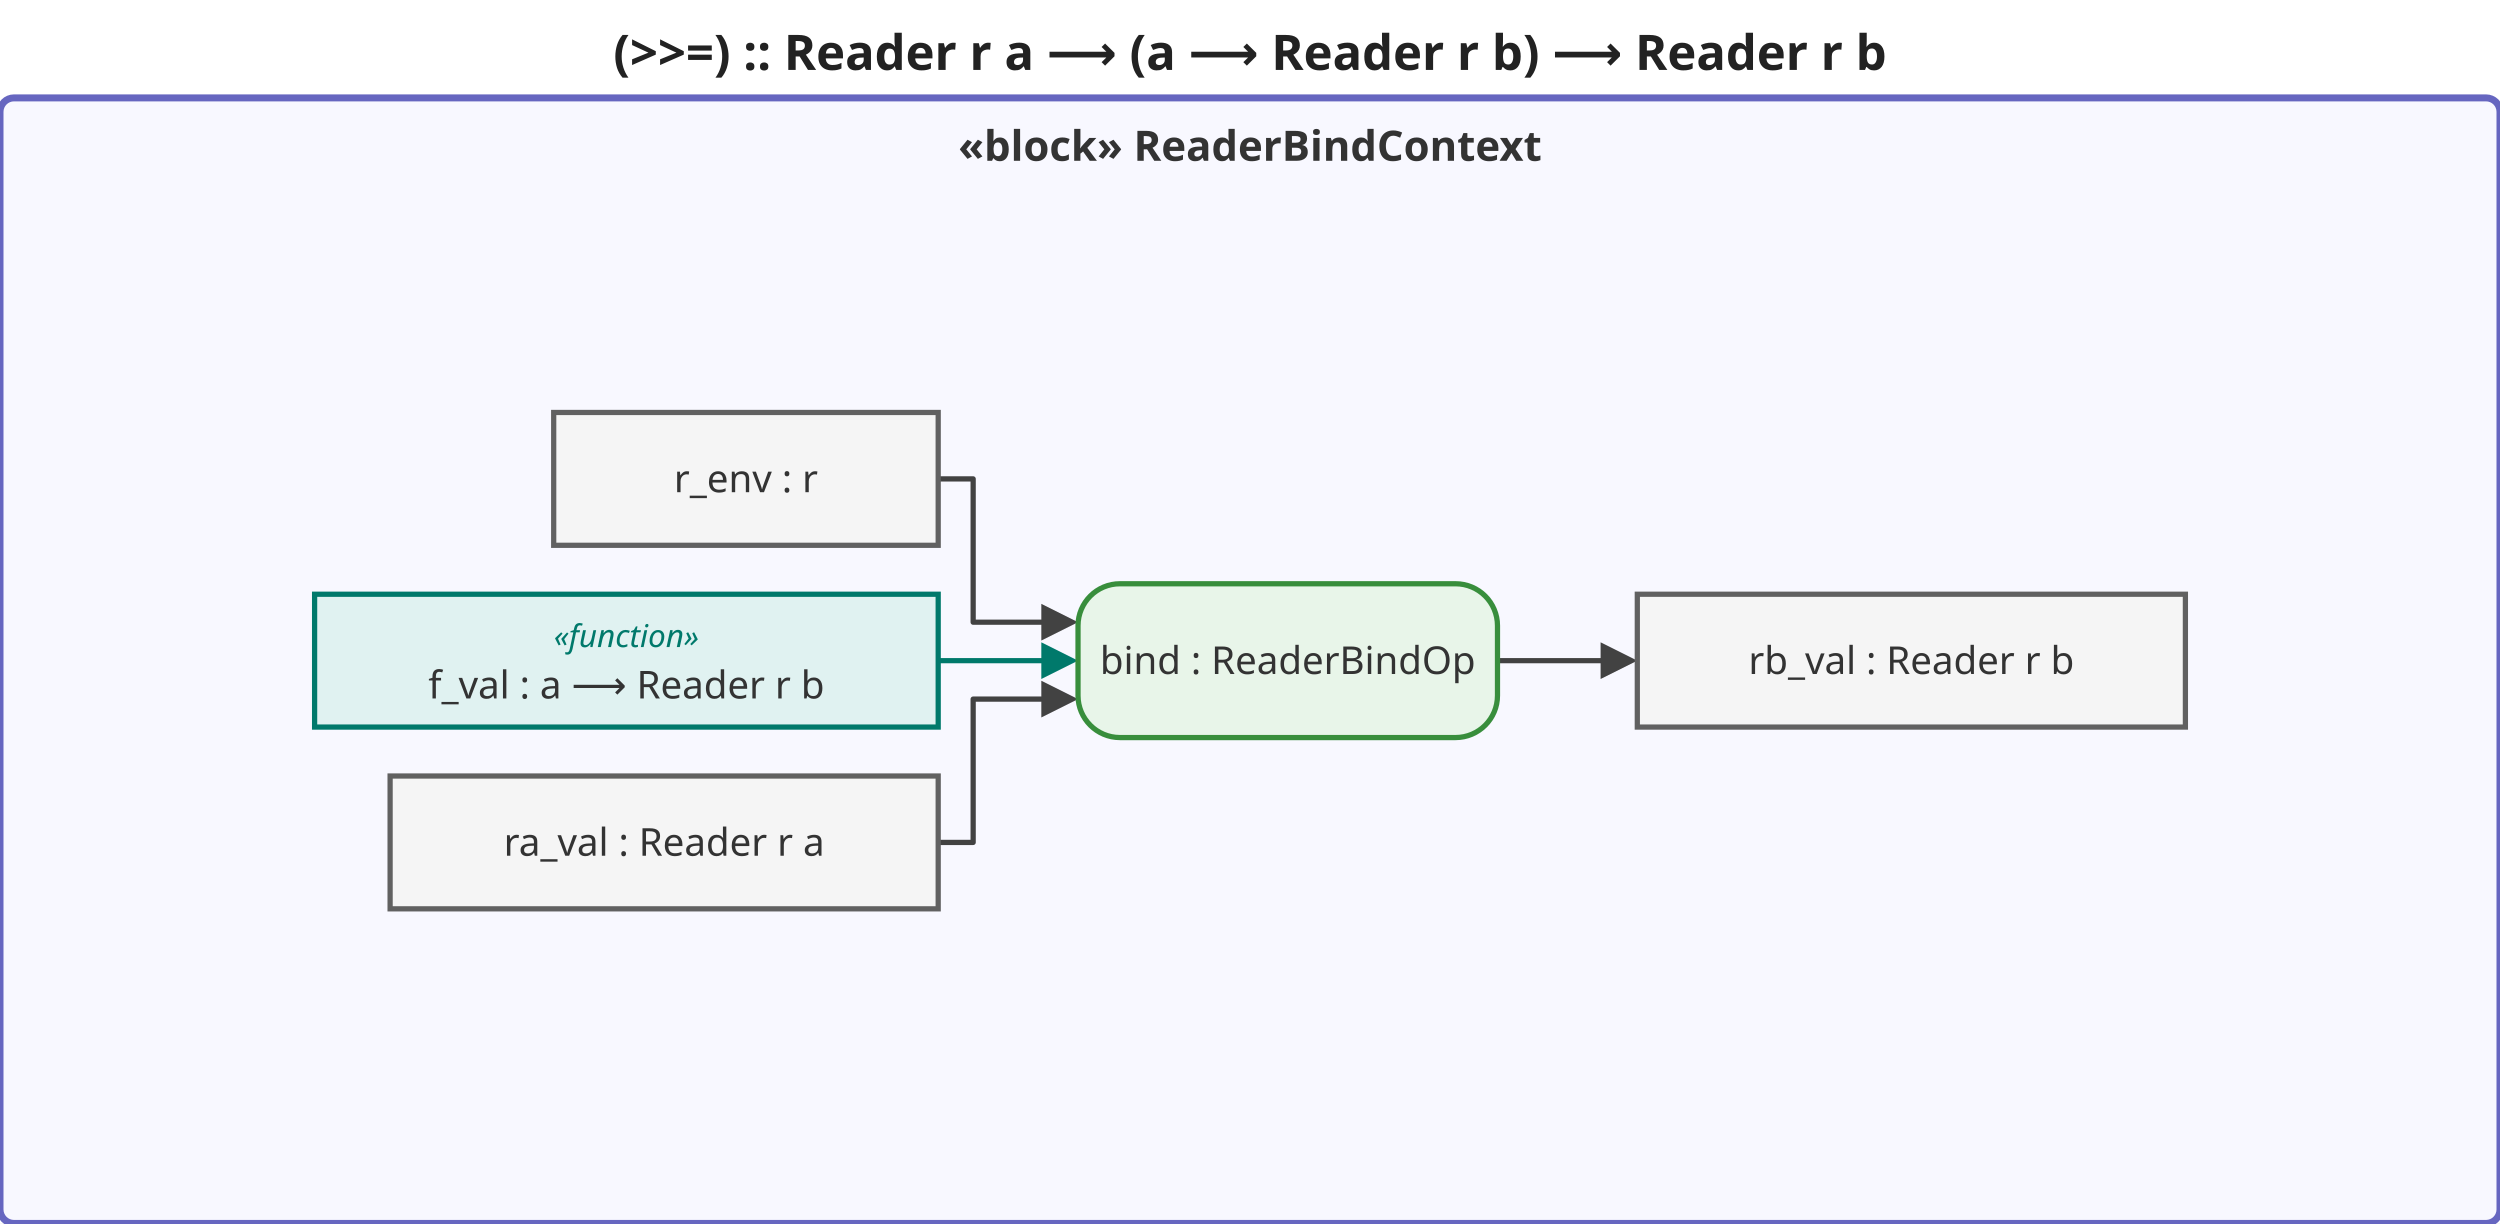
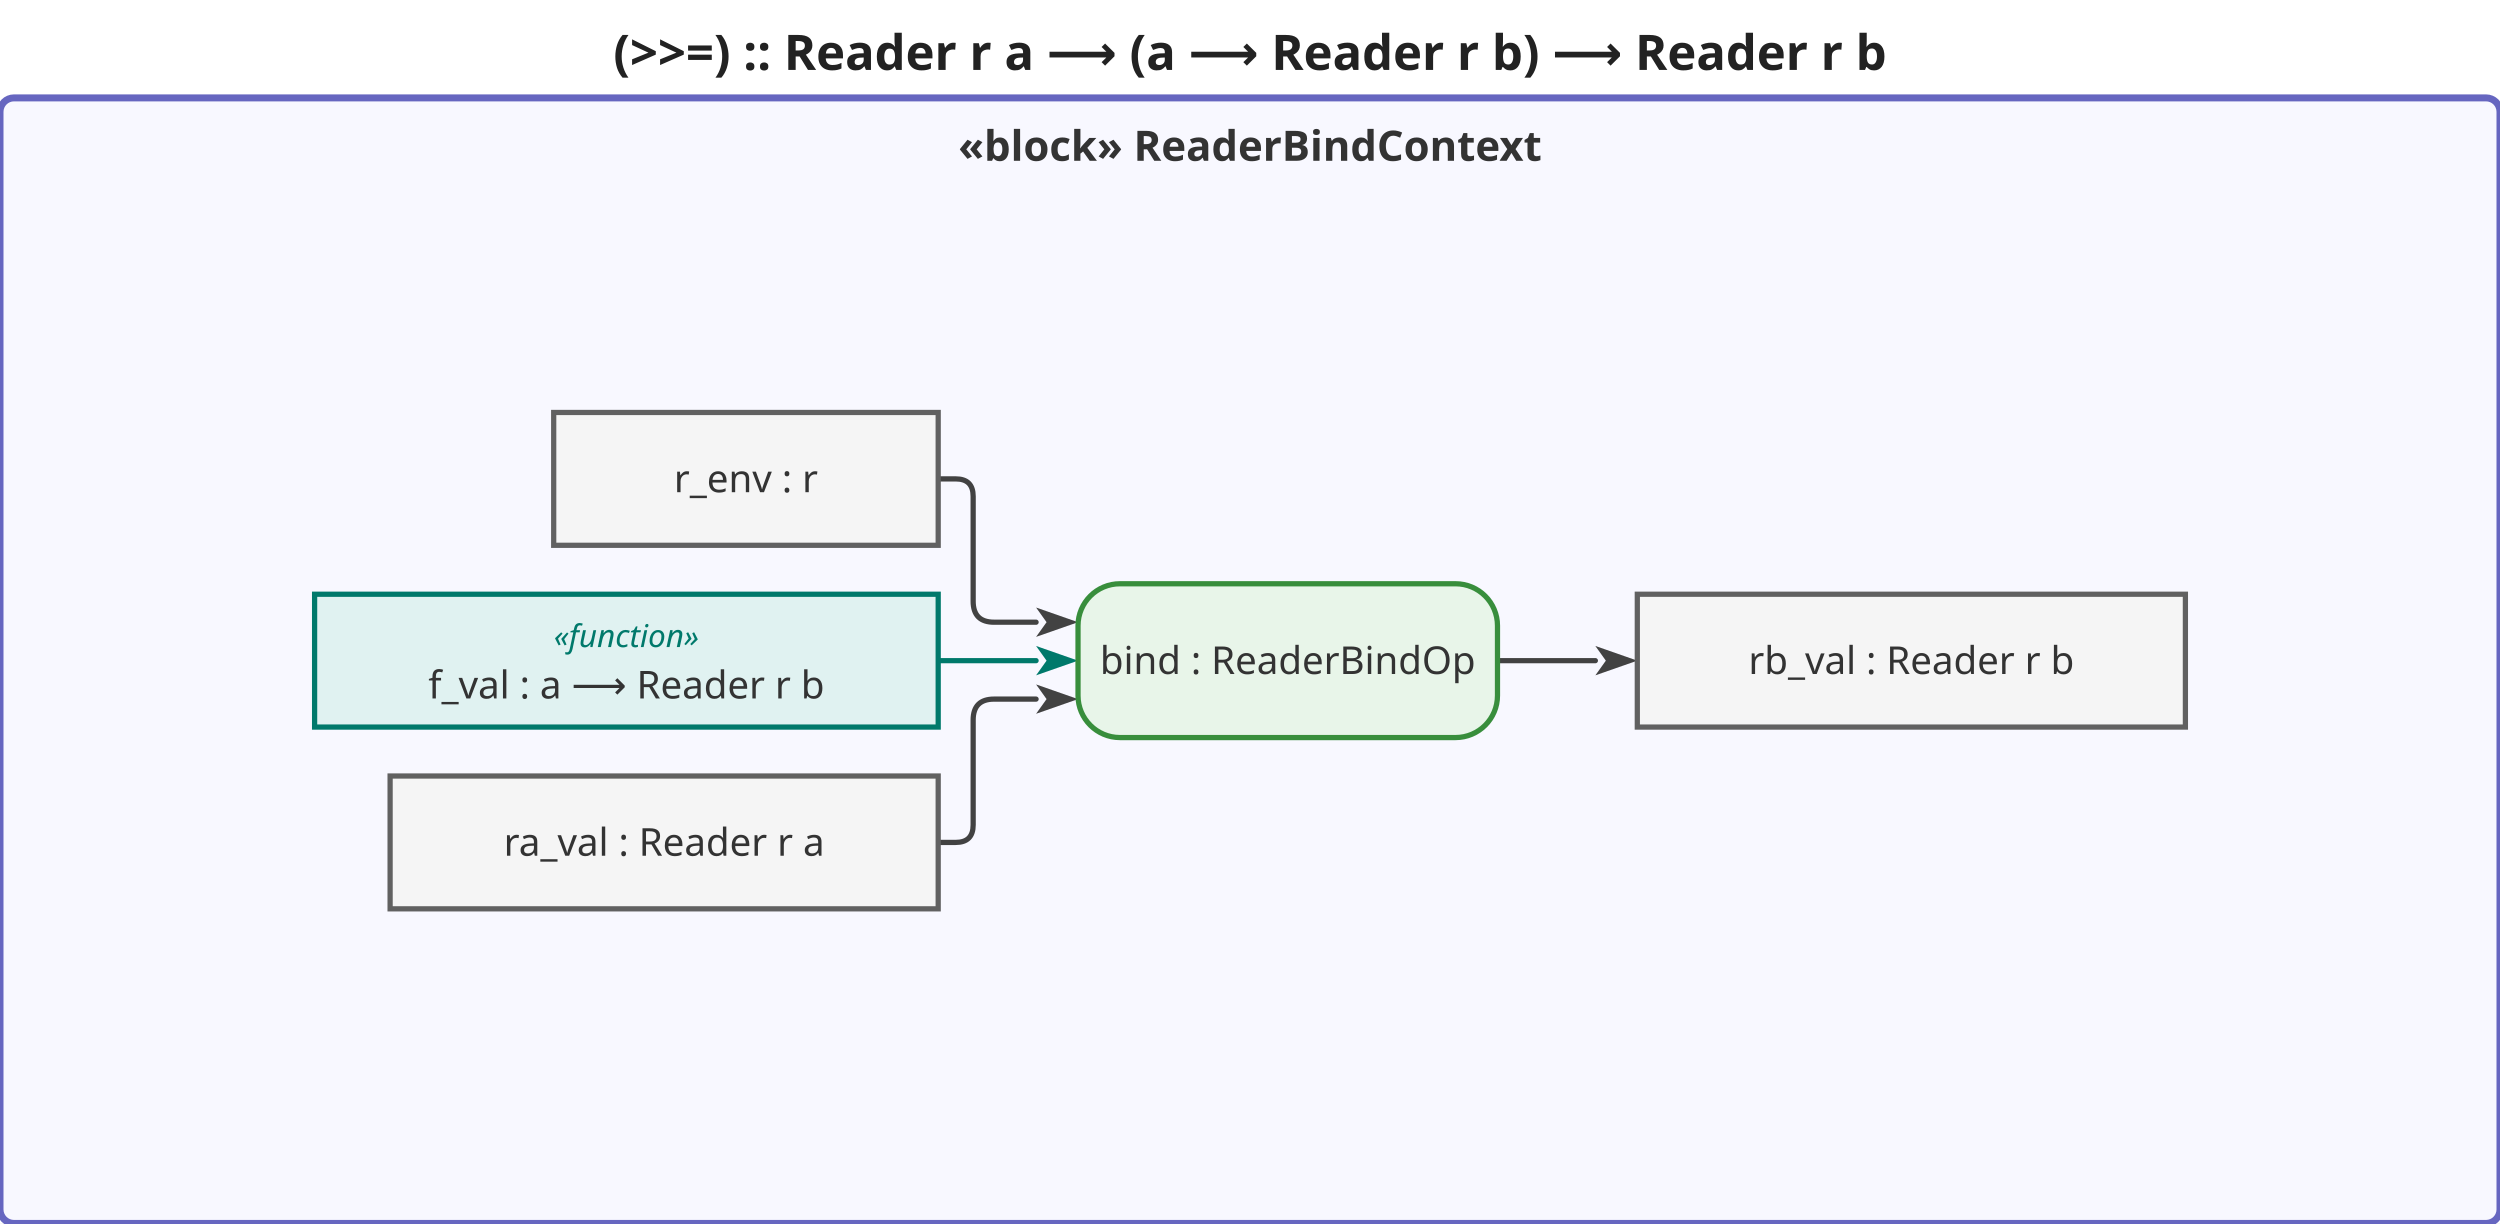
<svg xmlns="http://www.w3.org/2000/svg" viewBox="0 0 715.2 350" width="715.2" height="350">
  <defs>
-     <marker id="arrowFilled" viewBox="0 0 10 10" refX="0" refY="5" markerWidth="7" markerHeight="7" orient="auto-start-reverse">
-       <path d="M0,0 L10,5 L0,10 z" fill="#424242" />
+     <marker id="arrowFilled" viewBox="0 0 10 10" refX="0" refY="5" markerWidth="8" markerHeight="8" orient="auto-start-reverse">
+       <path d="M0,1.5 L10,5 L0,8.5 L2.5,5 Z" fill="#424242" />
    </marker>
-     <marker id="arrowOpen" viewBox="0 0 10 10" refX="0" refY="5" markerWidth="7" markerHeight="7" orient="auto-start-reverse">
-       <path d="M0,0 L10,5 L0,10" fill="none" stroke="#424242" stroke-width="1.5" />
+     <marker id="arrowOpen" viewBox="0 0 10 10" refX="0" refY="5" markerWidth="8" markerHeight="8" orient="auto-start-reverse">
+       <path d="M0,1.5 L10,5 L0,8.5" fill="none" stroke="#424242" stroke-width="1.25" />
    </marker>
-     <marker id="arrowHof" viewBox="0 0 10 10" refX="0" refY="5" markerWidth="7" markerHeight="7" orient="auto-start-reverse">
-       <path d="M0,0 L10,5 L0,10 z" fill="#00796b" />
+     <marker id="arrowHof" viewBox="0 0 10 10" refX="0" refY="5" markerWidth="8" markerHeight="8" orient="auto-start-reverse">
+       <path d="M0,1.5 L10,5 L0,8.5 L2.5,5 Z" fill="#00796b" />
    </marker>
  </defs>
  <rect width="715.2" height="350" fill="white" />
  <text x="357.6" y="20" text-anchor="middle" font-size="14" font-weight="bold" font-family="sans-serif" fill="#222">(&gt;&gt;=) :: Reader r a ⟶ (a ⟶ Reader r b) ⟶ Reader r b</text>
  <g transform="translate(0,28)">
    <rect x="0" y="0" width="715.2" height="322" rx="4" fill="#f8f8ff" stroke="#6666c0" stroke-width="2" />
    <text x="357.6" y="18" text-anchor="middle" font-size="12" font-weight="bold" font-family="sans-serif" fill="#333">«block» ReaderBindContext</text>
    <g class="edge">
-       <path d="M268.4,213.0 L278.4,213.0 L278.4,172.0 L297.9,172.0" fill="none" stroke="#424242" stroke-width="1.5" stroke-linejoin="round" stroke-linecap="round" marker-end="url(#arrowFilled)" />
+       <path d="M268.4,213.0 L273.4,213.0 Q278.4,213.0 278.4,208.0 L278.4,178.0 Q278.4,172.0 284.4,172.0 L296.4,172.0" fill="none" stroke="#424242" stroke-width="1.5" stroke-linejoin="round" stroke-linecap="round" marker-end="url(#arrowFilled)" />
    </g>
    <g class="edge hof-edge">
-       <path d="M268.4,161.0 L297.9,161.0" fill="none" stroke="#00796b" stroke-width="1.5" stroke-linejoin="round" stroke-linecap="round" marker-end="url(#arrowHof)" />
+       <path d="M268.4,161.0 L296.4,161.0" fill="none" stroke="#00796b" stroke-width="1.5" stroke-linejoin="round" stroke-linecap="round" marker-end="url(#arrowHof)" />
    </g>
    <g class="edge">
-       <path d="M268.4,109.0 L278.4,109.0 L278.4,150.0 L297.9,150.0" fill="none" stroke="#424242" stroke-width="1.5" stroke-linejoin="round" stroke-linecap="round" marker-end="url(#arrowFilled)" />
+       <path d="M268.4,109.0 L273.4,109.0 Q278.4,109.0 278.4,114.0 L278.4,144.0 Q278.4,150.0 284.4,150.0 L296.4,150.0" fill="none" stroke="#424242" stroke-width="1.5" stroke-linejoin="round" stroke-linecap="round" marker-end="url(#arrowFilled)" />
    </g>
    <g class="edge">
-       <path d="M428.4,161.0 L457.9,161.0" fill="none" stroke="#424242" stroke-width="1.5" stroke-linejoin="round" stroke-linecap="round" marker-end="url(#arrowFilled)" />
+       <path d="M428.4,161.0 L456.4,161.0" fill="none" stroke="#424242" stroke-width="1.5" stroke-linejoin="round" stroke-linecap="round" marker-end="url(#arrowFilled)" />
    </g>
    <g class="object-node">
      <rect x="111.6" y="194" width="156.8" height="38" fill="#f5f5f5" stroke="#616161" stroke-width="1.5" />
      <text x="190" y="213" text-anchor="middle" font-size="11" font-family="sans-serif" dominant-baseline="middle" fill="#333">ra_val : Reader r a</text>
    </g>
    <g class="object-node hof">
      <rect x="90" y="142" width="178.4" height="38" fill="#e0f2f1" stroke="#00796b" stroke-width="1.5" />
      <text x="179.2" y="154" text-anchor="middle" font-size="9" font-style="italic" font-family="sans-serif" dominant-baseline="middle" fill="#00796b">«function»</text>
      <text x="179.2" y="168" text-anchor="middle" font-size="11" font-family="sans-serif" dominant-baseline="middle" fill="#333">f_val : a ⟶ Reader r b</text>
    </g>
    <g class="object-node">
      <rect x="158.4" y="90" width="110" height="38" fill="#f5f5f5" stroke="#616161" stroke-width="1.5" />
      <text x="213.4" y="109" text-anchor="middle" font-size="11" font-family="sans-serif" dominant-baseline="middle" fill="#333">r_env : r</text>
    </g>
    <g class="action-node">
      <rect x="308.4" y="139" width="120" height="44" rx="12" fill="#e8f5e9" stroke="#388e3c" stroke-width="1.5" />
      <text class="action-label" x="368.4" y="161" text-anchor="middle" font-size="11" font-family="sans-serif" dominant-baseline="middle" fill="#333">bind : ReaderBindOp</text>
    </g>
    <g class="object-node">
      <rect x="468.4" y="142" width="156.8" height="38" fill="#f5f5f5" stroke="#616161" stroke-width="1.5" />
      <text x="546.8" y="161" text-anchor="middle" font-size="11" font-family="sans-serif" dominant-baseline="middle" fill="#333">rb_val : Reader r b</text>
    </g>
  </g>
</svg>
